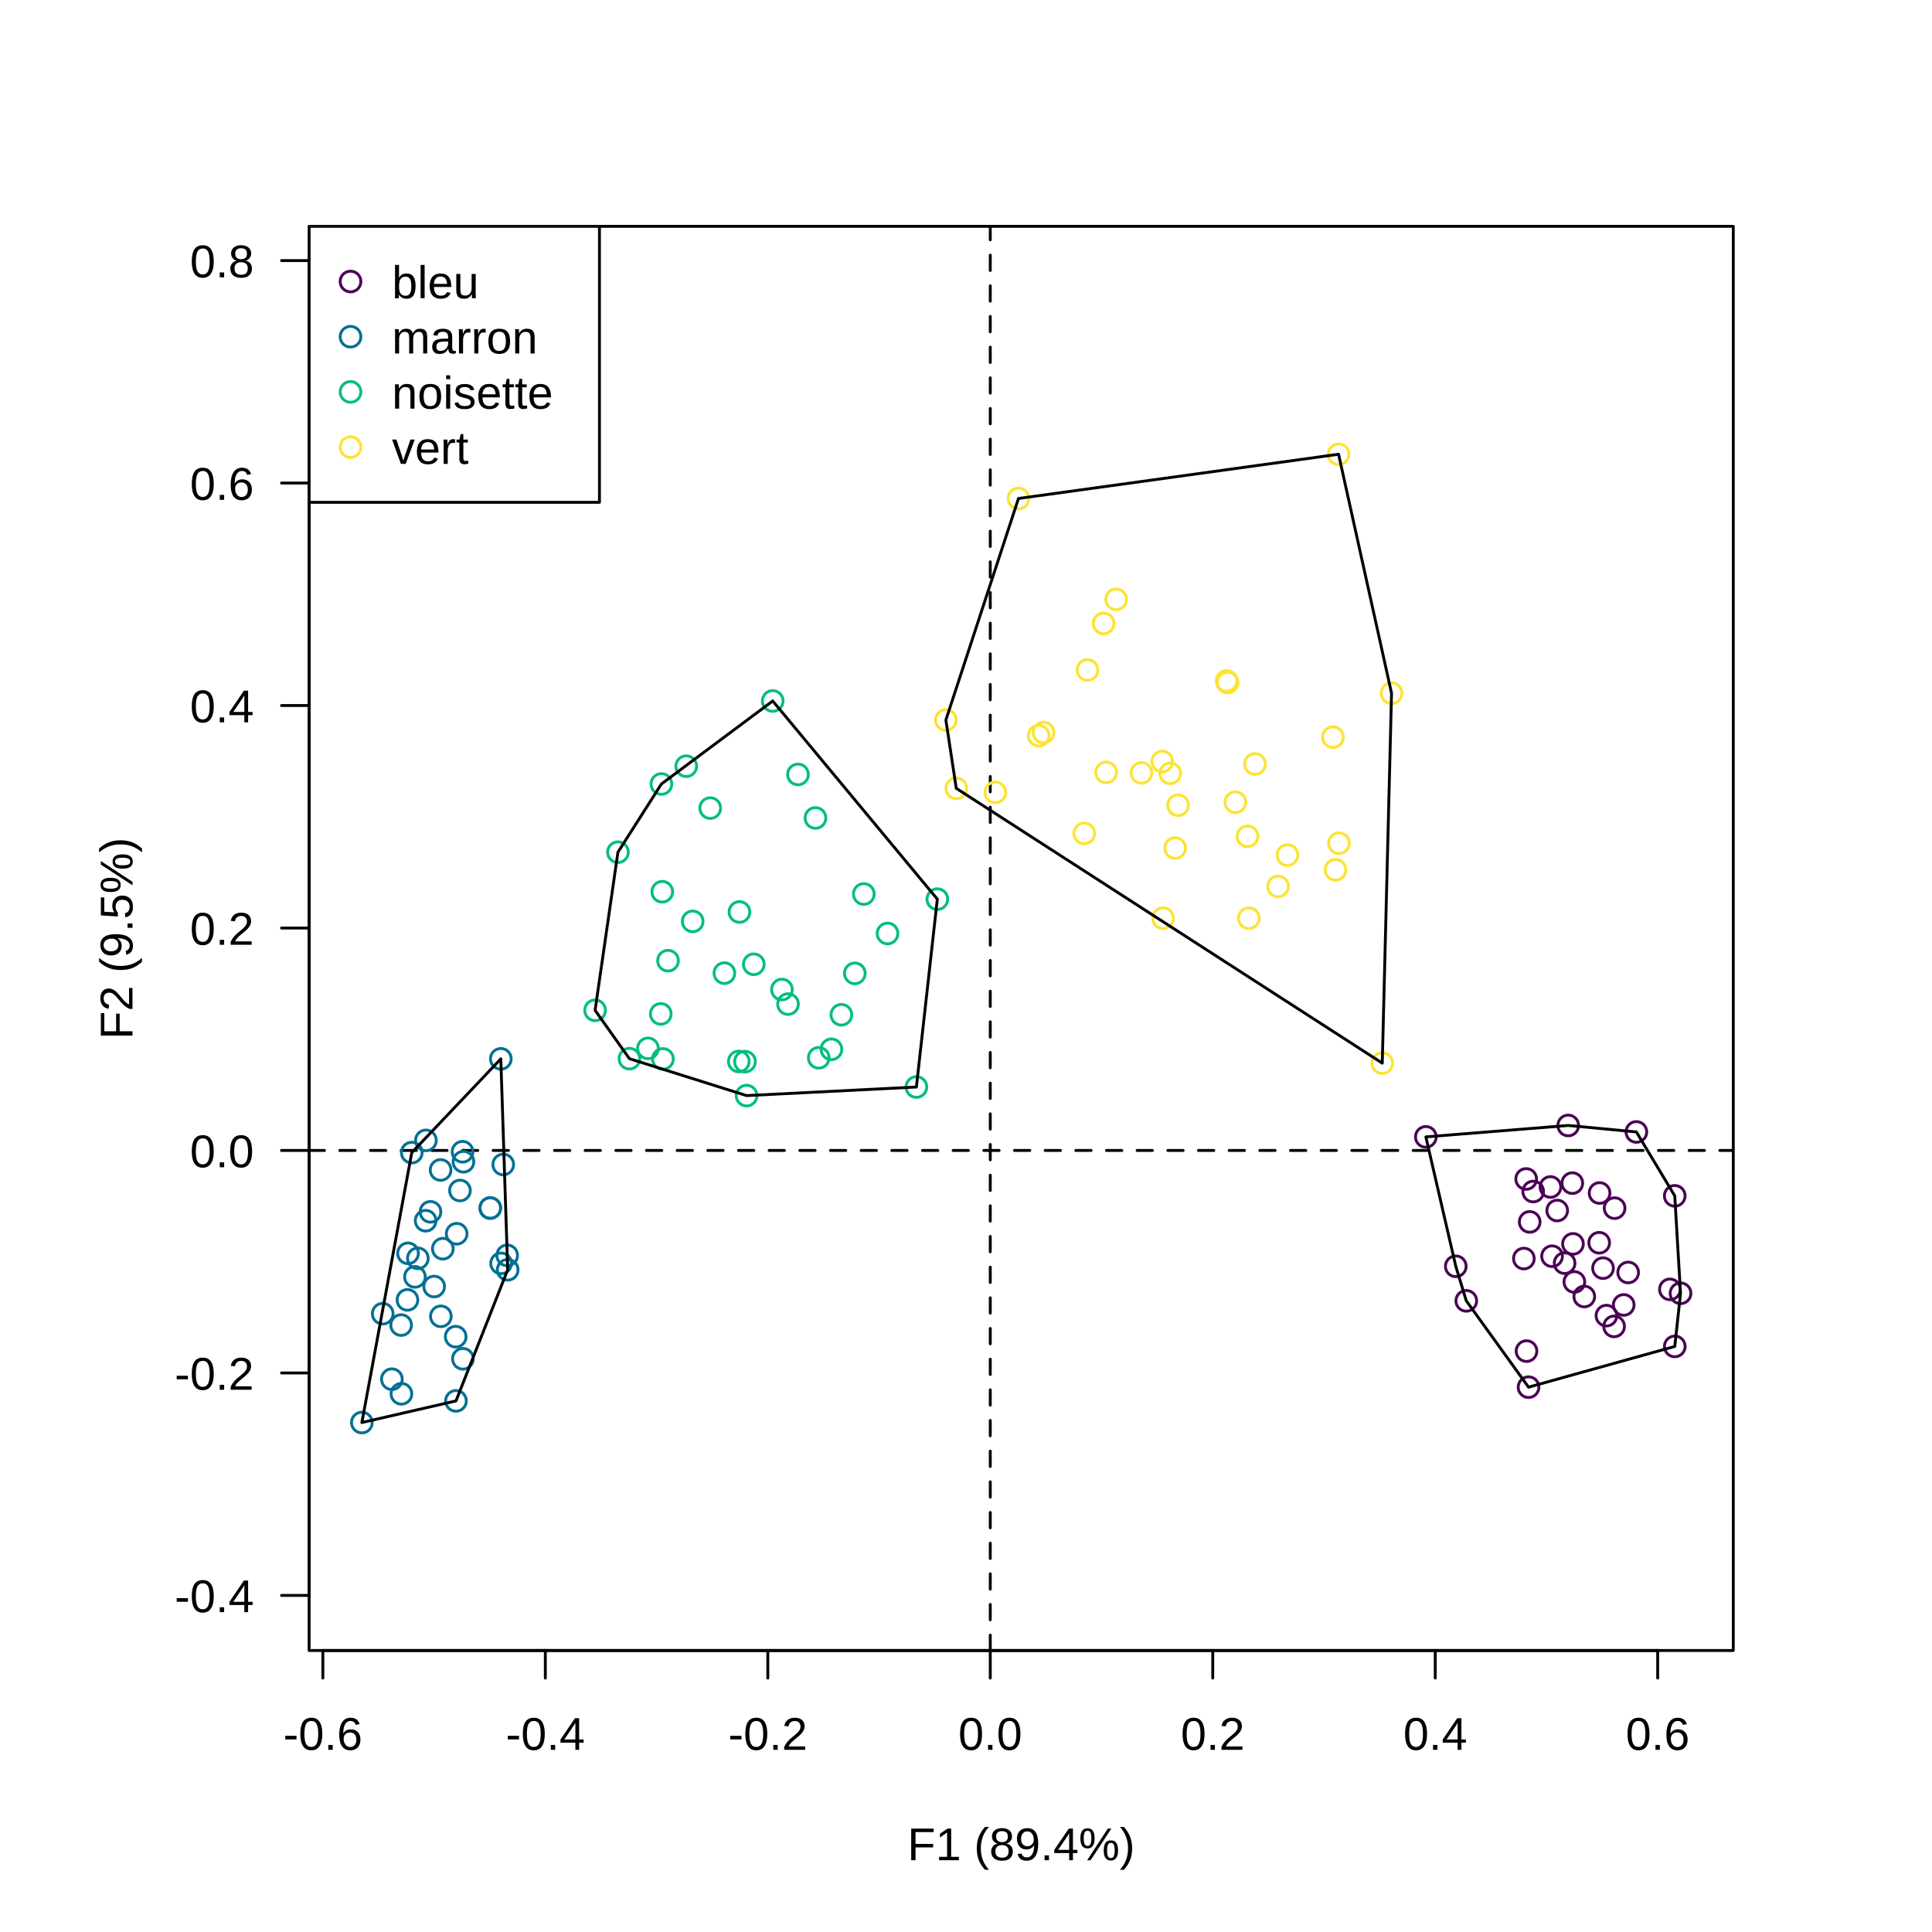
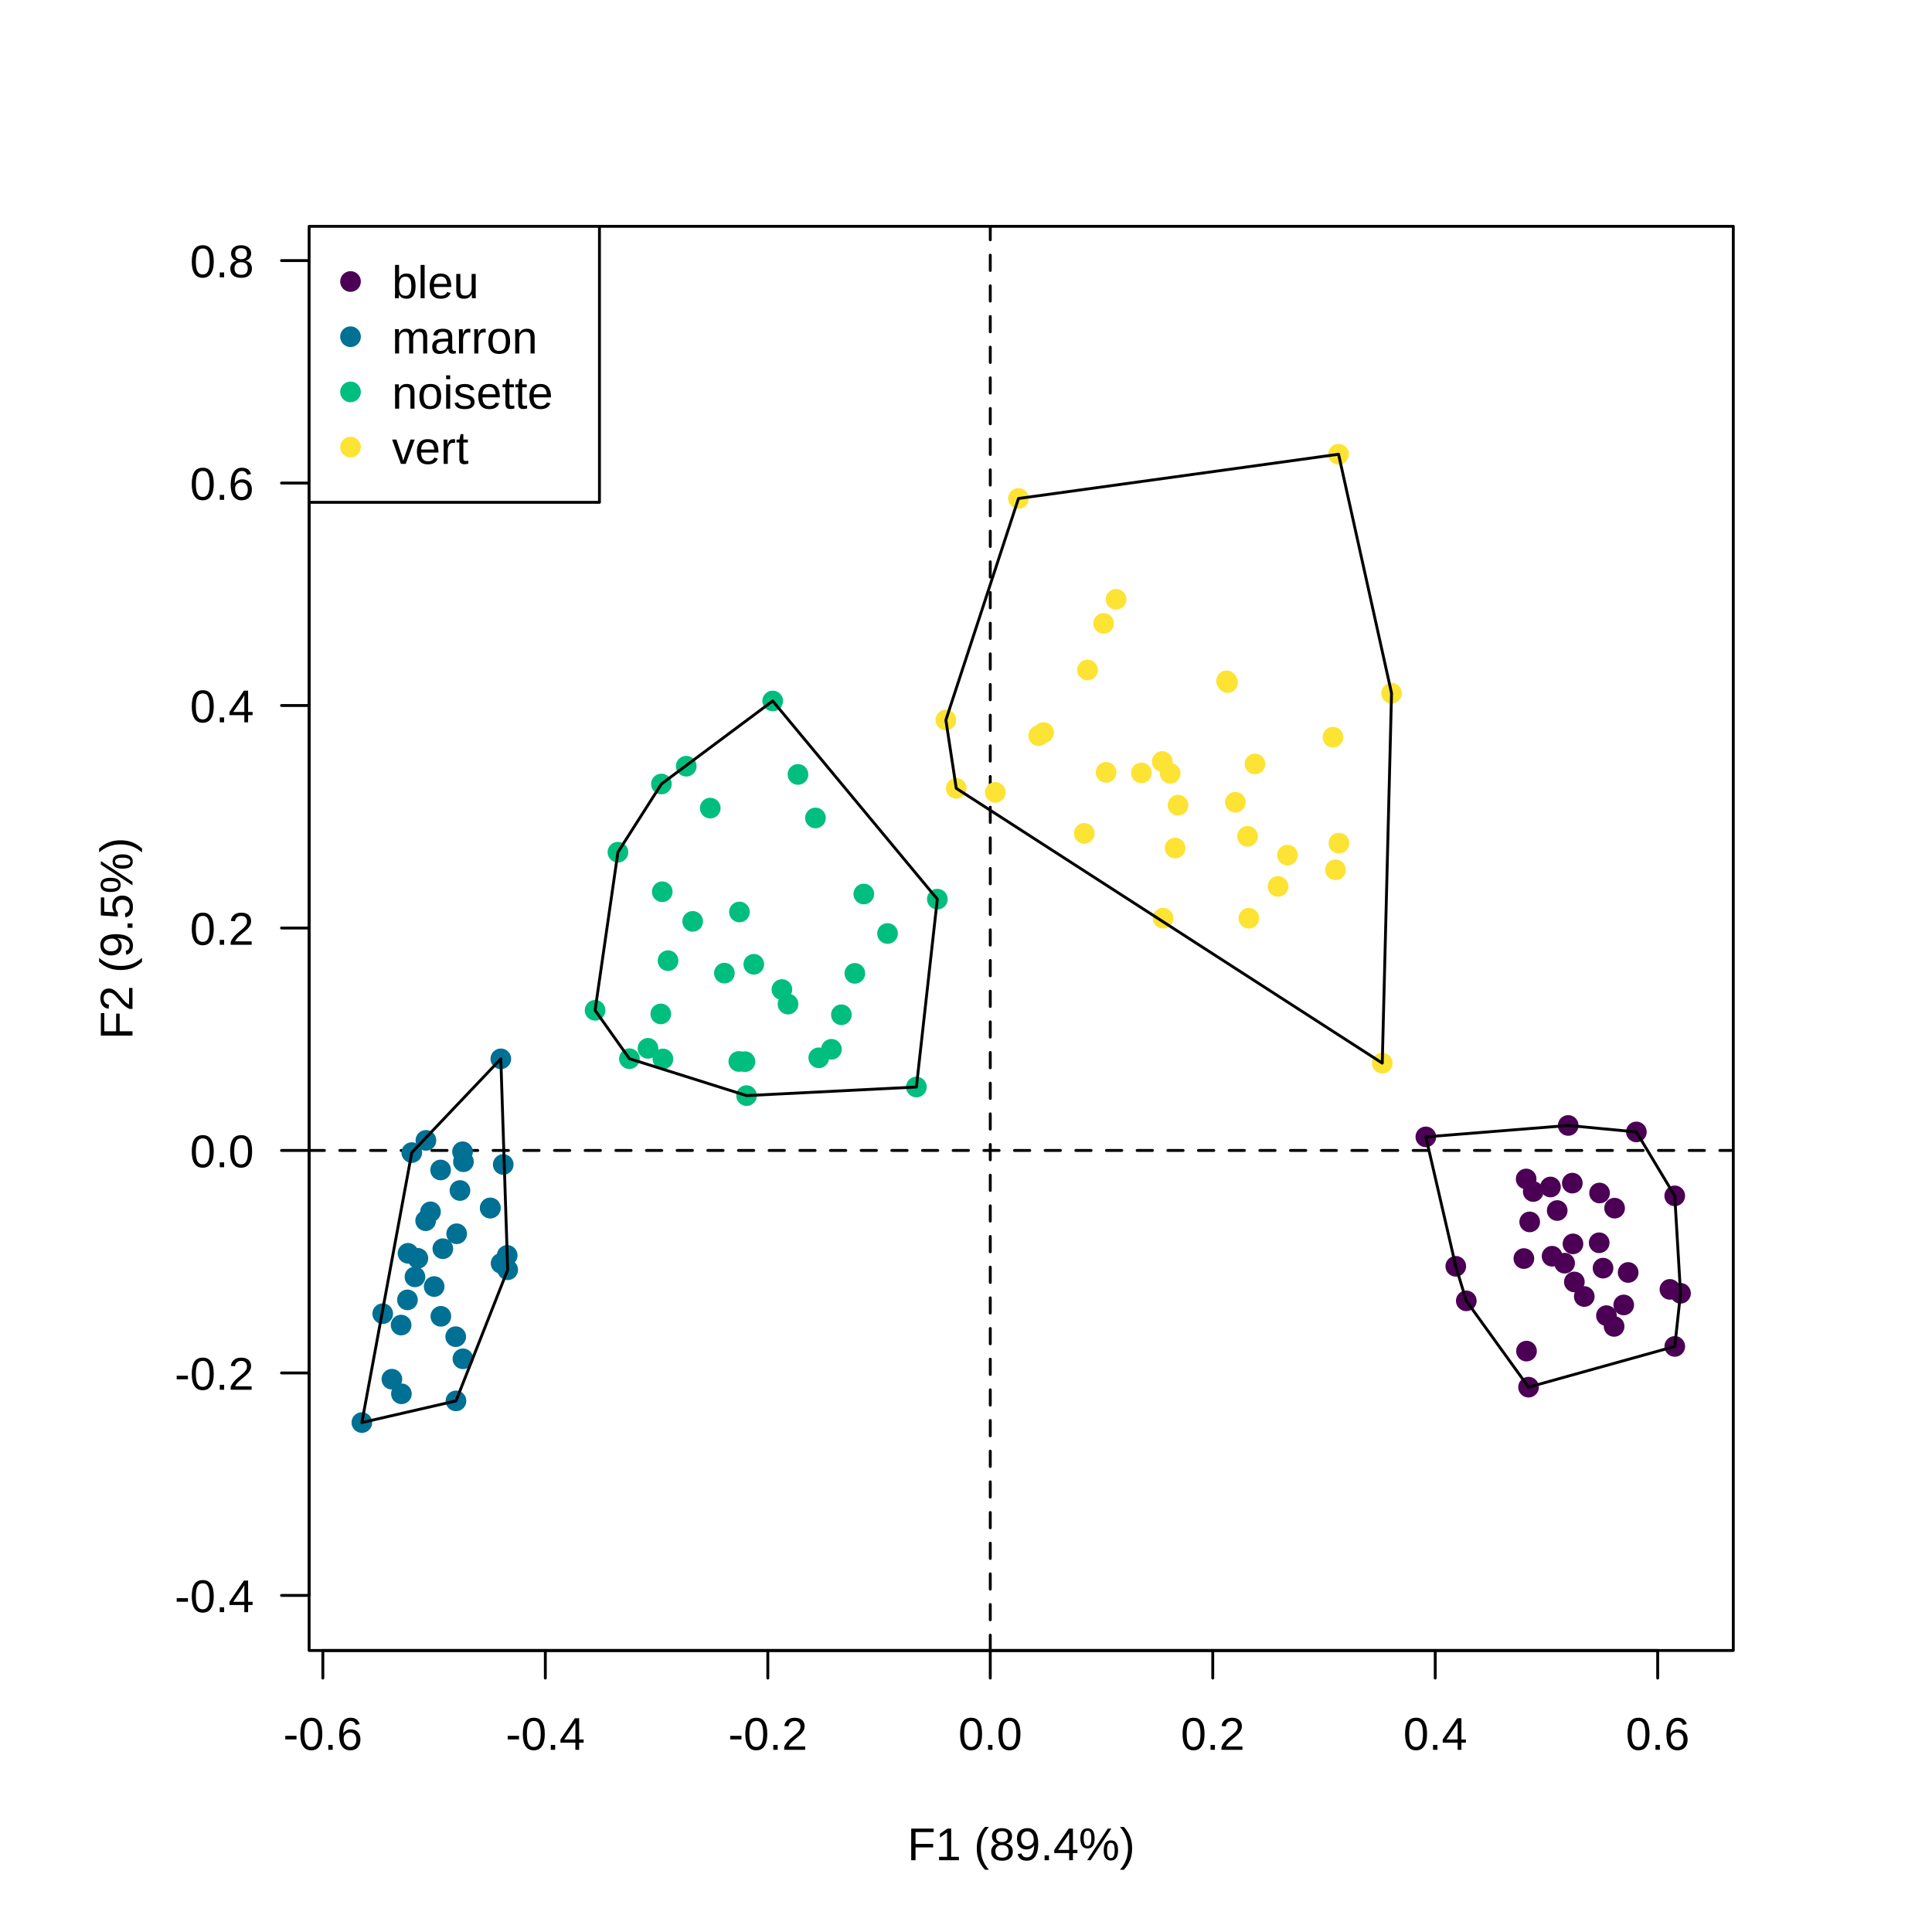
<svg xmlns="http://www.w3.org/2000/svg" class="svglite" width="504.00pt" height="504.00pt" viewBox="0 0 504.00 504.00">
  <defs>
    <style type="text/css">
    .svglite line, .svglite polyline, .svglite polygon, .svglite path, .svglite rect, .svglite circle {
      fill: none;
      stroke: #000000;
      stroke-linecap: round;
      stroke-linejoin: round;
      stroke-miterlimit: 10.00;
    }
    .svglite text {
      white-space: pre;
    }
  </style>
  </defs>
  <rect width="100%" height="100%" style="stroke: none; fill: #FFFFFF;" />
  <defs>
    <clipPath id="cpMC4wMHw1MDQuMDB8MC4wMHw1MDQuMDA=">
      <rect x="0.00" y="0.00" width="504.00" height="504.00" />
    </clipPath>
  </defs>
  <g clip-path="url(#cpMC4wMHw1MDQuMDB8MC4wMHw1MDQuMDA=)">
</g>
  <defs>
    <clipPath id="cpODAuNjR8NDUyLjE2fDU5LjA0fDQzMC41Ng==">
      <rect x="80.64" y="59.04" width="371.52" height="371.52" />
    </clipPath>
  </defs>
  <g clip-path="url(#cpODAuNjR8NDUyLjE2fDU5LjA0fDQzMC41Ng==)">
    <line x1="80.64" y1="300.12" x2="452.16" y2="300.12" style="stroke-width: 0.75; stroke-dasharray: 4.00,4.00;" />
    <line x1="258.33" y1="430.56" x2="258.33" y2="59.04" style="stroke-width: 0.75; stroke-dasharray: 4.00,4.00;" />
-     <circle cx="115.52" cy="325.75" r="2.70" style="stroke-width: 0.75; stroke: #007094;" />
-     <circle cx="196.64" cy="251.55" r="2.70" style="stroke-width: 0.75; stroke: #00BE7D;" />
-     <circle cx="305.27" cy="201.74" r="2.70" style="stroke-width: 0.75; stroke: #FDE333;" />
-     <circle cx="417.18" cy="324.20" r="2.70" style="stroke-width: 0.75; stroke: #4B0055;" />
-     <circle cx="118.95" cy="365.45" r="2.70" style="stroke-width: 0.75; stroke: #007094;" />
-     <circle cx="208.17" cy="202.03" r="2.70" style="stroke-width: 0.75; stroke: #00BE7D;" />
-     <circle cx="307.32" cy="210.05" r="2.70" style="stroke-width: 0.75; stroke: #FDE333;" />
-     <circle cx="397.53" cy="328.32" r="2.70" style="stroke-width: 0.75; stroke: #4B0055;" />
-     <circle cx="114.94" cy="305.21" r="2.70" style="stroke-width: 0.75; stroke: #007094;" />
-     <circle cx="223.00" cy="253.92" r="2.70" style="stroke-width: 0.75; stroke: #00BE7D;" />
-     <circle cx="348.39" cy="226.91" r="2.70" style="stroke-width: 0.75; stroke: #FDE333;" />
-     <circle cx="399.97" cy="310.84" r="2.70" style="stroke-width: 0.75; stroke: #4B0055;" />
-     <circle cx="132.44" cy="331.25" r="2.70" style="stroke-width: 0.75; stroke: #007094;" />
-     <circle cx="231.53" cy="243.52" r="2.70" style="stroke-width: 0.75; stroke: #00BE7D;" />
-     <circle cx="363.01" cy="180.84" r="2.70" style="stroke-width: 0.75; stroke: #FDE333;" />
-     <circle cx="410.17" cy="308.64" r="2.70" style="stroke-width: 0.75; stroke: #4B0055;" />
-     <circle cx="119.99" cy="310.57" r="2.70" style="stroke-width: 0.75; stroke: #007094;" />
-     <circle cx="239.06" cy="283.57" r="2.70" style="stroke-width: 0.75; stroke: #00BE7D;" />
-     <circle cx="360.59" cy="277.34" r="2.70" style="stroke-width: 0.75; stroke: #FDE333;" />
-     <circle cx="436.90" cy="351.24" r="2.70" style="stroke-width: 0.75; stroke: #4B0055;" />
-     <circle cx="111.04" cy="318.45" r="2.70" style="stroke-width: 0.75; stroke: #007094;" />
-     <circle cx="194.34" cy="276.95" r="2.70" style="stroke-width: 0.75; stroke: #00BE7D;" />
-     <circle cx="259.65" cy="206.71" r="2.70" style="stroke-width: 0.75; stroke: #FDE333;" />
-     <circle cx="409.10" cy="293.60" r="2.70" style="stroke-width: 0.75; stroke: #4B0055;" />
-     <circle cx="112.30" cy="316.13" r="2.70" style="stroke-width: 0.75; stroke: #007094;" />
-     <circle cx="180.70" cy="240.36" r="2.70" style="stroke-width: 0.75; stroke: #00BE7D;" />
-     <circle cx="297.75" cy="201.63" r="2.70" style="stroke-width: 0.75; stroke: #FDE333;" />
-     <circle cx="371.96" cy="296.58" r="2.70" style="stroke-width: 0.75; stroke: #4B0055;" />
-     <circle cx="130.72" cy="329.57" r="2.70" style="stroke-width: 0.75; stroke: #007094;" />
-     <circle cx="172.76" cy="232.63" r="2.70" style="stroke-width: 0.75; stroke: #00BE7D;" />
-     <circle cx="291.16" cy="156.34" r="2.70" style="stroke-width: 0.75; stroke: #FDE333;" />
-     <circle cx="382.51" cy="339.35" r="2.70" style="stroke-width: 0.75; stroke: #4B0055;" />
-     <circle cx="118.88" cy="348.70" r="2.70" style="stroke-width: 0.75; stroke: #007094;" />
-     <circle cx="192.73" cy="276.90" r="2.70" style="stroke-width: 0.75; stroke: #00BE7D;" />
-     <circle cx="288.55" cy="201.49" r="2.70" style="stroke-width: 0.75; stroke: #FDE333;" />
-     <circle cx="406.23" cy="315.79" r="2.70" style="stroke-width: 0.75; stroke: #4B0055;" />
-     <circle cx="111.11" cy="297.49" r="2.70" style="stroke-width: 0.75; stroke: #007094;" />
-     <circle cx="194.76" cy="285.81" r="2.70" style="stroke-width: 0.75; stroke: #00BE7D;" />
-     <circle cx="335.86" cy="223.07" r="2.70" style="stroke-width: 0.75; stroke: #FDE333;" />
-     <circle cx="379.77" cy="330.34" r="2.70" style="stroke-width: 0.75; stroke: #4B0055;" />
-     <circle cx="99.84" cy="342.70" r="2.70" style="stroke-width: 0.75; stroke: #007094;" />
-     <circle cx="185.28" cy="210.81" r="2.70" style="stroke-width: 0.75; stroke: #00BE7D;" />
-     <circle cx="303.41" cy="239.53" r="2.70" style="stroke-width: 0.75; stroke: #FDE333;" />
-     <circle cx="421.07" cy="346.02" r="2.70" style="stroke-width: 0.75; stroke: #4B0055;" />
-     <circle cx="130.65" cy="276.22" r="2.70" style="stroke-width: 0.75; stroke: #007094;" />
-     <circle cx="203.98" cy="258.14" r="2.70" style="stroke-width: 0.75; stroke: #00BE7D;" />
-     <circle cx="272.24" cy="191.11" r="2.70" style="stroke-width: 0.75; stroke: #FDE333;" />
-     <circle cx="399.05" cy="318.76" r="2.70" style="stroke-width: 0.75; stroke: #4B0055;" />
-     <circle cx="120.66" cy="300.46" r="2.70" style="stroke-width: 0.75; stroke: #007094;" />
-     <circle cx="172.54" cy="204.52" r="2.70" style="stroke-width: 0.75; stroke: #00BE7D;" />
-     <circle cx="246.75" cy="187.83" r="2.70" style="stroke-width: 0.75; stroke: #FDE333;" />
-     <circle cx="426.88" cy="295.29" r="2.70" style="stroke-width: 0.75; stroke: #4B0055;" />
-     <circle cx="120.76" cy="354.47" r="2.70" style="stroke-width: 0.75; stroke: #007094;" />
-     <circle cx="205.57" cy="261.94" r="2.70" style="stroke-width: 0.75; stroke: #00BE7D;" />
-     <circle cx="347.73" cy="192.30" r="2.70" style="stroke-width: 0.75; stroke: #FDE333;" />
-     <circle cx="398.75" cy="361.87" r="2.70" style="stroke-width: 0.75; stroke: #4B0055;" />
-     <circle cx="132.31" cy="327.49" r="2.70" style="stroke-width: 0.75; stroke: #007094;" />
-     <circle cx="169.04" cy="273.48" r="2.70" style="stroke-width: 0.75; stroke: #00BE7D;" />
-     <circle cx="303.20" cy="198.65" r="2.70" style="stroke-width: 0.75; stroke: #FDE333;" />
-     <circle cx="410.70" cy="334.42" r="2.70" style="stroke-width: 0.75; stroke: #4B0055;" />
-     <circle cx="131.28" cy="303.78" r="2.70" style="stroke-width: 0.75; stroke: #007094;" />
-     <circle cx="174.27" cy="250.61" r="2.70" style="stroke-width: 0.75; stroke: #00BE7D;" />
-     <circle cx="265.69" cy="130.04" r="2.70" style="stroke-width: 0.75; stroke: #FDE333;" />
-     <circle cx="418.18" cy="330.82" r="2.70" style="stroke-width: 0.75; stroke: #4B0055;" />
-     <circle cx="102.23" cy="359.79" r="2.70" style="stroke-width: 0.75; stroke: #007094;" />
-     <circle cx="213.59" cy="275.95" r="2.70" style="stroke-width: 0.75; stroke: #00BE7D;" />
-     <circle cx="325.79" cy="239.54" r="2.70" style="stroke-width: 0.75; stroke: #FDE333;" />
-     <circle cx="438.40" cy="337.38" r="2.70" style="stroke-width: 0.75; stroke: #4B0055;" />
-     <circle cx="127.92" cy="315.11" r="2.70" style="stroke-width: 0.75; stroke: #007094;" />
-     <circle cx="161.20" cy="222.31" r="2.70" style="stroke-width: 0.75; stroke: #00BE7D;" />
-     <circle cx="322.27" cy="209.28" r="2.70" style="stroke-width: 0.75; stroke: #FDE333;" />
-     <circle cx="413.29" cy="338.22" r="2.70" style="stroke-width: 0.75; stroke: #4B0055;" />
-     <circle cx="108.25" cy="333.10" r="2.70" style="stroke-width: 0.75; stroke: #007094;" />
-     <circle cx="212.73" cy="213.38" r="2.70" style="stroke-width: 0.75; stroke: #00BE7D;" />
-     <circle cx="349.29" cy="219.96" r="2.70" style="stroke-width: 0.75; stroke: #FDE333;" />
-     <circle cx="417.28" cy="311.22" r="2.70" style="stroke-width: 0.75; stroke: #4B0055;" />
-     <circle cx="109.01" cy="328.26" r="2.70" style="stroke-width: 0.75; stroke: #007094;" />
-     <circle cx="192.90" cy="237.91" r="2.70" style="stroke-width: 0.75; stroke: #00BE7D;" />
-     <circle cx="287.90" cy="162.63" r="2.70" style="stroke-width: 0.75; stroke: #FDE333;" />
-     <circle cx="408.16" cy="329.52" r="2.70" style="stroke-width: 0.75; stroke: #4B0055;" />
-     <circle cx="119.13" cy="321.85" r="2.70" style="stroke-width: 0.75; stroke: #007094;" />
-     <circle cx="201.58" cy="182.86" r="2.70" style="stroke-width: 0.75; stroke: #00BE7D;" />
-     <circle cx="349.19" cy="118.50" r="2.70" style="stroke-width: 0.75; stroke: #FDE333;" />
-     <circle cx="421.20" cy="315.17" r="2.70" style="stroke-width: 0.75; stroke: #4B0055;" />
-     <circle cx="120.90" cy="303.06" r="2.70" style="stroke-width: 0.75; stroke: #007094;" />
-     <circle cx="172.94" cy="276.25" r="2.70" style="stroke-width: 0.75; stroke: #00BE7D;" />
-     <circle cx="320.24" cy="178.06" r="2.70" style="stroke-width: 0.75; stroke: #FDE333;" />
-     <circle cx="435.63" cy="336.36" r="2.70" style="stroke-width: 0.75; stroke: #4B0055;" />
-     <circle cx="127.88" cy="315.16" r="2.70" style="stroke-width: 0.75; stroke: #007094;" />
-     <circle cx="219.49" cy="264.72" r="2.70" style="stroke-width: 0.75; stroke: #00BE7D;" />
-     <circle cx="319.98" cy="177.62" r="2.70" style="stroke-width: 0.75; stroke: #FDE333;" />
-     <circle cx="424.74" cy="331.95" r="2.70" style="stroke-width: 0.75; stroke: #4B0055;" />
-     <circle cx="104.64" cy="345.67" r="2.70" style="stroke-width: 0.75; stroke: #007094;" />
-     <circle cx="188.97" cy="253.86" r="2.70" style="stroke-width: 0.75; stroke: #00BE7D;" />
-     <circle cx="270.97" cy="191.91" r="2.70" style="stroke-width: 0.75; stroke: #FDE333;" />
-     <circle cx="419.07" cy="343.21" r="2.70" style="stroke-width: 0.75; stroke: #4B0055;" />
-     <circle cx="115.01" cy="343.39" r="2.70" style="stroke-width: 0.75; stroke: #007094;" />
-     <circle cx="155.24" cy="263.56" r="2.70" style="stroke-width: 0.75; stroke: #00BE7D;" />
-     <circle cx="306.55" cy="221.23" r="2.70" style="stroke-width: 0.75; stroke: #FDE333;" />
-     <circle cx="398.13" cy="307.56" r="2.70" style="stroke-width: 0.75; stroke: #4B0055;" />
-     <circle cx="106.44" cy="326.95" r="2.70" style="stroke-width: 0.75; stroke: #007094;" />
-     <circle cx="179.02" cy="199.88" r="2.70" style="stroke-width: 0.75; stroke: #00BE7D;" />
-     <circle cx="325.44" cy="218.18" r="2.70" style="stroke-width: 0.75; stroke: #FDE333;" />
-     <circle cx="410.34" cy="324.49" r="2.70" style="stroke-width: 0.75; stroke: #4B0055;" />
-     <circle cx="106.29" cy="339.10" r="2.70" style="stroke-width: 0.75; stroke: #007094;" />
-     <circle cx="225.34" cy="233.22" r="2.70" style="stroke-width: 0.75; stroke: #00BE7D;" />
-     <circle cx="282.85" cy="217.40" r="2.70" style="stroke-width: 0.75; stroke: #FDE333;" />
-     <circle cx="423.58" cy="340.42" r="2.70" style="stroke-width: 0.75; stroke: #4B0055;" />
-     <circle cx="104.72" cy="363.60" r="2.70" style="stroke-width: 0.75; stroke: #007094;" />
-     <circle cx="244.52" cy="234.56" r="2.70" style="stroke-width: 0.75; stroke: #00BE7D;" />
-     <circle cx="333.40" cy="231.24" r="2.70" style="stroke-width: 0.75; stroke: #FDE333;" />
-     <circle cx="436.89" cy="311.96" r="2.70" style="stroke-width: 0.75; stroke: #4B0055;" />
-     <circle cx="113.26" cy="335.62" r="2.70" style="stroke-width: 0.75; stroke: #007094;" />
-     <circle cx="172.38" cy="264.50" r="2.70" style="stroke-width: 0.75; stroke: #00BE7D;" />
-     <circle cx="327.38" cy="199.29" r="2.70" style="stroke-width: 0.75; stroke: #FDE333;" />
-     <circle cx="404.47" cy="309.65" r="2.70" style="stroke-width: 0.75; stroke: #4B0055;" />
-     <circle cx="94.40" cy="371.10" r="2.70" style="stroke-width: 0.75; stroke: #007094;" />
-     <circle cx="164.20" cy="276.18" r="2.70" style="stroke-width: 0.75; stroke: #00BE7D;" />
-     <circle cx="283.70" cy="174.79" r="2.70" style="stroke-width: 0.75; stroke: #FDE333;" />
-     <circle cx="398.22" cy="352.46" r="2.70" style="stroke-width: 0.75; stroke: #4B0055;" />
-     <circle cx="107.42" cy="300.68" r="2.70" style="stroke-width: 0.75; stroke: #007094;" />
-     <circle cx="216.89" cy="273.73" r="2.70" style="stroke-width: 0.75; stroke: #00BE7D;" />
-     <circle cx="249.46" cy="205.65" r="2.70" style="stroke-width: 0.75; stroke: #FDE333;" />
-     <circle cx="404.89" cy="327.71" r="2.70" style="stroke-width: 0.75; stroke: #4B0055;" />
+     <circle cx="115.52" cy="325.75" r="2.70" style="stroke-width: 0.75; stroke: none; fill: #007094;" />
+     <circle cx="196.64" cy="251.55" r="2.70" style="stroke-width: 0.75; stroke: none; fill: #00BE7D;" />
+     <circle cx="305.27" cy="201.74" r="2.70" style="stroke-width: 0.75; stroke: none; fill: #FDE333;" />
+     <circle cx="417.18" cy="324.20" r="2.70" style="stroke-width: 0.75; stroke: none; fill: #4B0055;" />
+     <circle cx="118.95" cy="365.45" r="2.70" style="stroke-width: 0.75; stroke: none; fill: #007094;" />
+     <circle cx="208.17" cy="202.03" r="2.70" style="stroke-width: 0.75; stroke: none; fill: #00BE7D;" />
+     <circle cx="307.32" cy="210.05" r="2.70" style="stroke-width: 0.75; stroke: none; fill: #FDE333;" />
+     <circle cx="397.53" cy="328.32" r="2.70" style="stroke-width: 0.75; stroke: none; fill: #4B0055;" />
+     <circle cx="114.94" cy="305.21" r="2.70" style="stroke-width: 0.75; stroke: none; fill: #007094;" />
+     <circle cx="223.00" cy="253.92" r="2.70" style="stroke-width: 0.75; stroke: none; fill: #00BE7D;" />
+     <circle cx="348.39" cy="226.91" r="2.70" style="stroke-width: 0.75; stroke: none; fill: #FDE333;" />
+     <circle cx="399.97" cy="310.84" r="2.70" style="stroke-width: 0.75; stroke: none; fill: #4B0055;" />
+     <circle cx="132.44" cy="331.25" r="2.70" style="stroke-width: 0.75; stroke: none; fill: #007094;" />
+     <circle cx="231.53" cy="243.52" r="2.70" style="stroke-width: 0.75; stroke: none; fill: #00BE7D;" />
+     <circle cx="363.01" cy="180.84" r="2.70" style="stroke-width: 0.75; stroke: none; fill: #FDE333;" />
+     <circle cx="410.17" cy="308.64" r="2.70" style="stroke-width: 0.75; stroke: none; fill: #4B0055;" />
+     <circle cx="119.99" cy="310.57" r="2.70" style="stroke-width: 0.75; stroke: none; fill: #007094;" />
+     <circle cx="239.06" cy="283.57" r="2.70" style="stroke-width: 0.75; stroke: none; fill: #00BE7D;" />
+     <circle cx="360.59" cy="277.34" r="2.70" style="stroke-width: 0.75; stroke: none; fill: #FDE333;" />
+     <circle cx="436.90" cy="351.24" r="2.70" style="stroke-width: 0.75; stroke: none; fill: #4B0055;" />
+     <circle cx="111.04" cy="318.45" r="2.70" style="stroke-width: 0.75; stroke: none; fill: #007094;" />
+     <circle cx="194.34" cy="276.95" r="2.70" style="stroke-width: 0.75; stroke: none; fill: #00BE7D;" />
+     <circle cx="259.65" cy="206.71" r="2.70" style="stroke-width: 0.75; stroke: none; fill: #FDE333;" />
+     <circle cx="409.10" cy="293.60" r="2.70" style="stroke-width: 0.75; stroke: none; fill: #4B0055;" />
+     <circle cx="112.30" cy="316.13" r="2.70" style="stroke-width: 0.75; stroke: none; fill: #007094;" />
+     <circle cx="180.70" cy="240.36" r="2.70" style="stroke-width: 0.75; stroke: none; fill: #00BE7D;" />
+     <circle cx="297.75" cy="201.63" r="2.70" style="stroke-width: 0.75; stroke: none; fill: #FDE333;" />
+     <circle cx="371.96" cy="296.58" r="2.70" style="stroke-width: 0.75; stroke: none; fill: #4B0055;" />
+     <circle cx="130.72" cy="329.57" r="2.70" style="stroke-width: 0.75; stroke: none; fill: #007094;" />
+     <circle cx="172.76" cy="232.63" r="2.70" style="stroke-width: 0.75; stroke: none; fill: #00BE7D;" />
+     <circle cx="291.16" cy="156.34" r="2.70" style="stroke-width: 0.75; stroke: none; fill: #FDE333;" />
+     <circle cx="382.51" cy="339.35" r="2.70" style="stroke-width: 0.75; stroke: none; fill: #4B0055;" />
+     <circle cx="118.88" cy="348.70" r="2.70" style="stroke-width: 0.75; stroke: none; fill: #007094;" />
+     <circle cx="192.73" cy="276.90" r="2.70" style="stroke-width: 0.75; stroke: none; fill: #00BE7D;" />
+     <circle cx="288.55" cy="201.49" r="2.70" style="stroke-width: 0.75; stroke: none; fill: #FDE333;" />
+     <circle cx="406.23" cy="315.79" r="2.70" style="stroke-width: 0.75; stroke: none; fill: #4B0055;" />
+     <circle cx="111.11" cy="297.49" r="2.70" style="stroke-width: 0.75; stroke: none; fill: #007094;" />
+     <circle cx="194.76" cy="285.81" r="2.70" style="stroke-width: 0.75; stroke: none; fill: #00BE7D;" />
+     <circle cx="335.86" cy="223.07" r="2.70" style="stroke-width: 0.75; stroke: none; fill: #FDE333;" />
+     <circle cx="379.77" cy="330.34" r="2.70" style="stroke-width: 0.75; stroke: none; fill: #4B0055;" />
+     <circle cx="99.84" cy="342.70" r="2.70" style="stroke-width: 0.75; stroke: none; fill: #007094;" />
+     <circle cx="185.28" cy="210.81" r="2.70" style="stroke-width: 0.75; stroke: none; fill: #00BE7D;" />
+     <circle cx="303.41" cy="239.53" r="2.70" style="stroke-width: 0.75; stroke: none; fill: #FDE333;" />
+     <circle cx="421.07" cy="346.02" r="2.70" style="stroke-width: 0.75; stroke: none; fill: #4B0055;" />
+     <circle cx="130.65" cy="276.22" r="2.70" style="stroke-width: 0.75; stroke: none; fill: #007094;" />
+     <circle cx="203.98" cy="258.14" r="2.70" style="stroke-width: 0.75; stroke: none; fill: #00BE7D;" />
+     <circle cx="272.24" cy="191.11" r="2.70" style="stroke-width: 0.75; stroke: none; fill: #FDE333;" />
+     <circle cx="399.05" cy="318.76" r="2.70" style="stroke-width: 0.75; stroke: none; fill: #4B0055;" />
+     <circle cx="120.66" cy="300.46" r="2.70" style="stroke-width: 0.75; stroke: none; fill: #007094;" />
+     <circle cx="172.54" cy="204.52" r="2.70" style="stroke-width: 0.75; stroke: none; fill: #00BE7D;" />
+     <circle cx="246.75" cy="187.83" r="2.70" style="stroke-width: 0.75; stroke: none; fill: #FDE333;" />
+     <circle cx="426.88" cy="295.29" r="2.70" style="stroke-width: 0.75; stroke: none; fill: #4B0055;" />
+     <circle cx="120.76" cy="354.47" r="2.70" style="stroke-width: 0.75; stroke: none; fill: #007094;" />
+     <circle cx="205.57" cy="261.94" r="2.70" style="stroke-width: 0.75; stroke: none; fill: #00BE7D;" />
+     <circle cx="347.73" cy="192.30" r="2.70" style="stroke-width: 0.75; stroke: none; fill: #FDE333;" />
+     <circle cx="398.75" cy="361.87" r="2.70" style="stroke-width: 0.75; stroke: none; fill: #4B0055;" />
+     <circle cx="132.31" cy="327.49" r="2.70" style="stroke-width: 0.75; stroke: none; fill: #007094;" />
+     <circle cx="169.04" cy="273.48" r="2.70" style="stroke-width: 0.75; stroke: none; fill: #00BE7D;" />
+     <circle cx="303.20" cy="198.65" r="2.70" style="stroke-width: 0.75; stroke: none; fill: #FDE333;" />
+     <circle cx="410.70" cy="334.42" r="2.70" style="stroke-width: 0.75; stroke: none; fill: #4B0055;" />
+     <circle cx="131.28" cy="303.78" r="2.70" style="stroke-width: 0.75; stroke: none; fill: #007094;" />
+     <circle cx="174.27" cy="250.61" r="2.70" style="stroke-width: 0.75; stroke: none; fill: #00BE7D;" />
+     <circle cx="265.69" cy="130.04" r="2.70" style="stroke-width: 0.75; stroke: none; fill: #FDE333;" />
+     <circle cx="418.18" cy="330.82" r="2.70" style="stroke-width: 0.75; stroke: none; fill: #4B0055;" />
+     <circle cx="102.23" cy="359.79" r="2.70" style="stroke-width: 0.75; stroke: none; fill: #007094;" />
+     <circle cx="213.59" cy="275.95" r="2.70" style="stroke-width: 0.75; stroke: none; fill: #00BE7D;" />
+     <circle cx="325.79" cy="239.54" r="2.70" style="stroke-width: 0.75; stroke: none; fill: #FDE333;" />
+     <circle cx="438.40" cy="337.38" r="2.70" style="stroke-width: 0.75; stroke: none; fill: #4B0055;" />
+     <circle cx="127.92" cy="315.11" r="2.70" style="stroke-width: 0.75; stroke: none; fill: #007094;" />
+     <circle cx="161.20" cy="222.31" r="2.70" style="stroke-width: 0.75; stroke: none; fill: #00BE7D;" />
+     <circle cx="322.27" cy="209.28" r="2.70" style="stroke-width: 0.75; stroke: none; fill: #FDE333;" />
+     <circle cx="413.29" cy="338.22" r="2.70" style="stroke-width: 0.75; stroke: none; fill: #4B0055;" />
+     <circle cx="108.25" cy="333.10" r="2.70" style="stroke-width: 0.75; stroke: none; fill: #007094;" />
+     <circle cx="212.73" cy="213.38" r="2.70" style="stroke-width: 0.75; stroke: none; fill: #00BE7D;" />
+     <circle cx="349.29" cy="219.96" r="2.70" style="stroke-width: 0.75; stroke: none; fill: #FDE333;" />
+     <circle cx="417.28" cy="311.22" r="2.70" style="stroke-width: 0.75; stroke: none; fill: #4B0055;" />
+     <circle cx="109.01" cy="328.26" r="2.70" style="stroke-width: 0.75; stroke: none; fill: #007094;" />
+     <circle cx="192.90" cy="237.91" r="2.70" style="stroke-width: 0.75; stroke: none; fill: #00BE7D;" />
+     <circle cx="287.90" cy="162.63" r="2.70" style="stroke-width: 0.75; stroke: none; fill: #FDE333;" />
+     <circle cx="408.16" cy="329.52" r="2.70" style="stroke-width: 0.75; stroke: none; fill: #4B0055;" />
+     <circle cx="119.13" cy="321.85" r="2.70" style="stroke-width: 0.75; stroke: none; fill: #007094;" />
+     <circle cx="201.58" cy="182.86" r="2.70" style="stroke-width: 0.75; stroke: none; fill: #00BE7D;" />
+     <circle cx="349.19" cy="118.50" r="2.70" style="stroke-width: 0.75; stroke: none; fill: #FDE333;" />
+     <circle cx="421.20" cy="315.17" r="2.70" style="stroke-width: 0.75; stroke: none; fill: #4B0055;" />
+     <circle cx="120.90" cy="303.06" r="2.70" style="stroke-width: 0.75; stroke: none; fill: #007094;" />
+     <circle cx="172.94" cy="276.25" r="2.70" style="stroke-width: 0.75; stroke: none; fill: #00BE7D;" />
+     <circle cx="320.24" cy="178.06" r="2.70" style="stroke-width: 0.75; stroke: none; fill: #FDE333;" />
+     <circle cx="435.63" cy="336.36" r="2.70" style="stroke-width: 0.75; stroke: none; fill: #4B0055;" />
+     <circle cx="127.88" cy="315.16" r="2.70" style="stroke-width: 0.75; stroke: none; fill: #007094;" />
+     <circle cx="219.49" cy="264.72" r="2.70" style="stroke-width: 0.75; stroke: none; fill: #00BE7D;" />
+     <circle cx="319.98" cy="177.62" r="2.70" style="stroke-width: 0.75; stroke: none; fill: #FDE333;" />
+     <circle cx="424.74" cy="331.95" r="2.70" style="stroke-width: 0.75; stroke: none; fill: #4B0055;" />
+     <circle cx="104.64" cy="345.67" r="2.70" style="stroke-width: 0.75; stroke: none; fill: #007094;" />
+     <circle cx="188.97" cy="253.86" r="2.70" style="stroke-width: 0.75; stroke: none; fill: #00BE7D;" />
+     <circle cx="270.97" cy="191.91" r="2.70" style="stroke-width: 0.75; stroke: none; fill: #FDE333;" />
+     <circle cx="419.07" cy="343.21" r="2.70" style="stroke-width: 0.75; stroke: none; fill: #4B0055;" />
+     <circle cx="115.01" cy="343.39" r="2.70" style="stroke-width: 0.75; stroke: none; fill: #007094;" />
+     <circle cx="155.24" cy="263.56" r="2.70" style="stroke-width: 0.75; stroke: none; fill: #00BE7D;" />
+     <circle cx="306.55" cy="221.23" r="2.70" style="stroke-width: 0.75; stroke: none; fill: #FDE333;" />
+     <circle cx="398.13" cy="307.56" r="2.70" style="stroke-width: 0.75; stroke: none; fill: #4B0055;" />
+     <circle cx="106.44" cy="326.95" r="2.70" style="stroke-width: 0.75; stroke: none; fill: #007094;" />
+     <circle cx="179.02" cy="199.88" r="2.70" style="stroke-width: 0.75; stroke: none; fill: #00BE7D;" />
+     <circle cx="325.44" cy="218.18" r="2.70" style="stroke-width: 0.75; stroke: none; fill: #FDE333;" />
+     <circle cx="410.34" cy="324.49" r="2.70" style="stroke-width: 0.75; stroke: none; fill: #4B0055;" />
+     <circle cx="106.29" cy="339.10" r="2.70" style="stroke-width: 0.75; stroke: none; fill: #007094;" />
+     <circle cx="225.34" cy="233.22" r="2.70" style="stroke-width: 0.75; stroke: none; fill: #00BE7D;" />
+     <circle cx="282.85" cy="217.40" r="2.70" style="stroke-width: 0.75; stroke: none; fill: #FDE333;" />
+     <circle cx="423.58" cy="340.42" r="2.70" style="stroke-width: 0.75; stroke: none; fill: #4B0055;" />
+     <circle cx="104.72" cy="363.60" r="2.70" style="stroke-width: 0.75; stroke: none; fill: #007094;" />
+     <circle cx="244.52" cy="234.56" r="2.70" style="stroke-width: 0.75; stroke: none; fill: #00BE7D;" />
+     <circle cx="333.40" cy="231.24" r="2.70" style="stroke-width: 0.75; stroke: none; fill: #FDE333;" />
+     <circle cx="436.89" cy="311.96" r="2.70" style="stroke-width: 0.75; stroke: none; fill: #4B0055;" />
+     <circle cx="113.26" cy="335.62" r="2.70" style="stroke-width: 0.75; stroke: none; fill: #007094;" />
+     <circle cx="172.38" cy="264.50" r="2.70" style="stroke-width: 0.75; stroke: none; fill: #00BE7D;" />
+     <circle cx="327.38" cy="199.29" r="2.70" style="stroke-width: 0.75; stroke: none; fill: #FDE333;" />
+     <circle cx="404.47" cy="309.65" r="2.70" style="stroke-width: 0.75; stroke: none; fill: #4B0055;" />
+     <circle cx="94.40" cy="371.10" r="2.70" style="stroke-width: 0.75; stroke: none; fill: #007094;" />
+     <circle cx="164.20" cy="276.18" r="2.70" style="stroke-width: 0.75; stroke: none; fill: #00BE7D;" />
+     <circle cx="283.70" cy="174.79" r="2.70" style="stroke-width: 0.75; stroke: none; fill: #FDE333;" />
+     <circle cx="398.22" cy="352.46" r="2.70" style="stroke-width: 0.75; stroke: none; fill: #4B0055;" />
+     <circle cx="107.42" cy="300.68" r="2.70" style="stroke-width: 0.75; stroke: none; fill: #007094;" />
+     <circle cx="216.89" cy="273.73" r="2.70" style="stroke-width: 0.75; stroke: none; fill: #00BE7D;" />
+     <circle cx="249.46" cy="205.65" r="2.70" style="stroke-width: 0.75; stroke: none; fill: #FDE333;" />
+     <circle cx="404.89" cy="327.71" r="2.70" style="stroke-width: 0.75; stroke: none; fill: #4B0055;" />
  </g>
  <g clip-path="url(#cpMC4wMHw1MDQuMDB8MC4wMHw1MDQuMDA=)">
    <line x1="84.22" y1="430.56" x2="432.44" y2="430.56" style="stroke-width: 0.75;" />
    <line x1="84.22" y1="430.56" x2="84.22" y2="437.76" style="stroke-width: 0.75;" />
    <line x1="142.26" y1="430.56" x2="142.26" y2="437.76" style="stroke-width: 0.75;" />
    <line x1="200.30" y1="430.56" x2="200.30" y2="437.76" style="stroke-width: 0.75;" />
    <line x1="258.33" y1="430.56" x2="258.33" y2="437.76" style="stroke-width: 0.75;" />
    <line x1="316.37" y1="430.56" x2="316.37" y2="437.76" style="stroke-width: 0.75;" />
    <line x1="374.41" y1="430.56" x2="374.41" y2="437.76" style="stroke-width: 0.75;" />
    <line x1="432.44" y1="430.56" x2="432.44" y2="437.76" style="stroke-width: 0.75;" />
    <text x="84.22" y="456.48" text-anchor="middle" style="font-size: 12.00px; font-family: &quot;Arial&quot;;" textLength="23.43px" lengthAdjust="spacingAndGlyphs">-0.6</text>
    <text x="142.26" y="456.48" text-anchor="middle" style="font-size: 12.00px; font-family: &quot;Arial&quot;;" textLength="23.43px" lengthAdjust="spacingAndGlyphs">-0.4</text>
    <text x="200.30" y="456.48" text-anchor="middle" style="font-size: 12.00px; font-family: &quot;Arial&quot;;" textLength="23.43px" lengthAdjust="spacingAndGlyphs">-0.2</text>
    <text x="258.33" y="456.48" text-anchor="middle" style="font-size: 12.00px; font-family: &quot;Arial&quot;;" textLength="19.09px" lengthAdjust="spacingAndGlyphs">0.0</text>
    <text x="316.37" y="456.48" text-anchor="middle" style="font-size: 12.00px; font-family: &quot;Arial&quot;;" textLength="19.09px" lengthAdjust="spacingAndGlyphs">0.2</text>
    <text x="374.41" y="456.48" text-anchor="middle" style="font-size: 12.00px; font-family: &quot;Arial&quot;;" textLength="19.09px" lengthAdjust="spacingAndGlyphs">0.4</text>
    <text x="432.44" y="456.48" text-anchor="middle" style="font-size: 12.00px; font-family: &quot;Arial&quot;;" textLength="19.09px" lengthAdjust="spacingAndGlyphs">0.6</text>
    <line x1="80.64" y1="416.20" x2="80.64" y2="67.98" style="stroke-width: 0.75;" />
    <line x1="80.64" y1="416.20" x2="73.44" y2="416.20" style="stroke-width: 0.75;" />
    <line x1="80.64" y1="358.16" x2="73.44" y2="358.16" style="stroke-width: 0.75;" />
    <line x1="80.64" y1="300.12" x2="73.44" y2="300.12" style="stroke-width: 0.75;" />
    <line x1="80.64" y1="242.09" x2="73.44" y2="242.09" style="stroke-width: 0.75;" />
    <line x1="80.64" y1="184.05" x2="73.44" y2="184.05" style="stroke-width: 0.75;" />
    <line x1="80.64" y1="126.01" x2="73.44" y2="126.01" style="stroke-width: 0.75;" />
    <line x1="80.64" y1="67.98" x2="73.44" y2="67.98" style="stroke-width: 0.75;" />
    <text x="66.24" y="420.57" text-anchor="end" style="font-size: 12.00px; font-family: &quot;Arial&quot;;" textLength="23.43px" lengthAdjust="spacingAndGlyphs">-0.4</text>
    <text x="66.24" y="362.54" text-anchor="end" style="font-size: 12.00px; font-family: &quot;Arial&quot;;" textLength="23.43px" lengthAdjust="spacingAndGlyphs">-0.2</text>
    <text x="66.24" y="304.50" text-anchor="end" style="font-size: 12.00px; font-family: &quot;Arial&quot;;" textLength="19.09px" lengthAdjust="spacingAndGlyphs">0.0</text>
    <text x="66.24" y="246.46" text-anchor="end" style="font-size: 12.00px; font-family: &quot;Arial&quot;;" textLength="19.09px" lengthAdjust="spacingAndGlyphs">0.2</text>
    <text x="66.24" y="188.43" text-anchor="end" style="font-size: 12.00px; font-family: &quot;Arial&quot;;" textLength="19.09px" lengthAdjust="spacingAndGlyphs">0.4</text>
    <text x="66.24" y="130.39" text-anchor="end" style="font-size: 12.00px; font-family: &quot;Arial&quot;;" textLength="19.09px" lengthAdjust="spacingAndGlyphs">0.6</text>
    <text x="66.24" y="72.35" text-anchor="end" style="font-size: 12.00px; font-family: &quot;Arial&quot;;" textLength="19.09px" lengthAdjust="spacingAndGlyphs">0.8</text>
    <polygon points="80.64,430.56 452.16,430.56 452.16,59.04 80.64,59.04 " style="stroke-width: 0.75;" />
    <text x="266.40" y="485.28" text-anchor="middle" style="font-size: 12.00px; font-family: &quot;Arial&quot;;" textLength="65.86px" lengthAdjust="spacingAndGlyphs">F1 (89.4%)</text>
    <text transform="translate(34.56,244.80) rotate(-90)" text-anchor="middle" style="font-size: 12.00px; font-family: &quot;Arial&quot;;" textLength="58.22px" lengthAdjust="spacingAndGlyphs">F2 (9.5%)</text>
  </g>
  <g clip-path="url(#cpODAuNjR8NDUyLjE2fDU5LjA0fDQzMC41Ng==)">
    <rect x="80.64" y="59.04" width="75.74" height="72.00" style="stroke-width: 0.75; fill: #FFFFFF;" />
-     <circle cx="91.44" cy="73.44" r="2.70" style="stroke-width: 0.75; stroke: #4B0055;" />
-     <circle cx="91.44" cy="87.84" r="2.70" style="stroke-width: 0.75; stroke: #007094;" />
-     <circle cx="91.44" cy="102.24" r="2.70" style="stroke-width: 0.75; stroke: #00BE7D;" />
-     <circle cx="91.44" cy="116.64" r="2.70" style="stroke-width: 0.75; stroke: #FDE333;" />
+     <circle cx="91.44" cy="73.44" r="2.70" style="stroke-width: 0.75; stroke: none; fill: #4B0055;" />
+     <circle cx="91.44" cy="87.84" r="2.70" style="stroke-width: 0.75; stroke: none; fill: #007094;" />
+     <circle cx="91.44" cy="102.24" r="2.70" style="stroke-width: 0.75; stroke: none; fill: #00BE7D;" />
+     <circle cx="91.44" cy="116.64" r="2.70" style="stroke-width: 0.75; stroke: none; fill: #FDE333;" />
    <text x="102.24" y="77.81" style="font-size: 12.00px; font-family: &quot;Arial&quot;;" textLength="25.95px" lengthAdjust="spacingAndGlyphs">bleu</text>
    <text x="102.24" y="92.21" style="font-size: 12.00px; font-family: &quot;Arial&quot;;" textLength="43.39px" lengthAdjust="spacingAndGlyphs">marron</text>
    <text x="102.24" y="106.61" style="font-size: 12.00px; font-family: &quot;Arial&quot;;" textLength="48.74px" lengthAdjust="spacingAndGlyphs">noisette</text>
    <text x="102.24" y="121.01" style="font-size: 12.00px; font-family: &quot;Arial&quot;;" textLength="24.13px" lengthAdjust="spacingAndGlyphs">vert</text>
    <polygon points="438.40,337.38 436.90,351.24 398.75,361.87 382.51,339.35 379.77,330.34 371.96,296.58 409.10,293.60 426.88,295.29 436.89,311.96 438.40,337.38 " style="stroke-width: 0.75;" />
    <polygon points="132.44,331.25 118.95,365.45 94.40,371.10 107.42,300.68 130.65,276.22 132.44,331.25 " style="stroke-width: 0.75;" />
    <polygon points="239.06,283.57 194.76,285.81 164.20,276.18 155.24,263.56 161.20,222.31 172.54,204.52 201.58,182.86 244.52,234.56 239.06,283.57 " style="stroke-width: 0.75;" />
    <polygon points="360.59,277.34 249.46,205.65 246.75,187.83 265.69,130.04 349.19,118.50 363.01,180.84 360.59,277.34 " style="stroke-width: 0.75;" />
  </g>
</svg>
